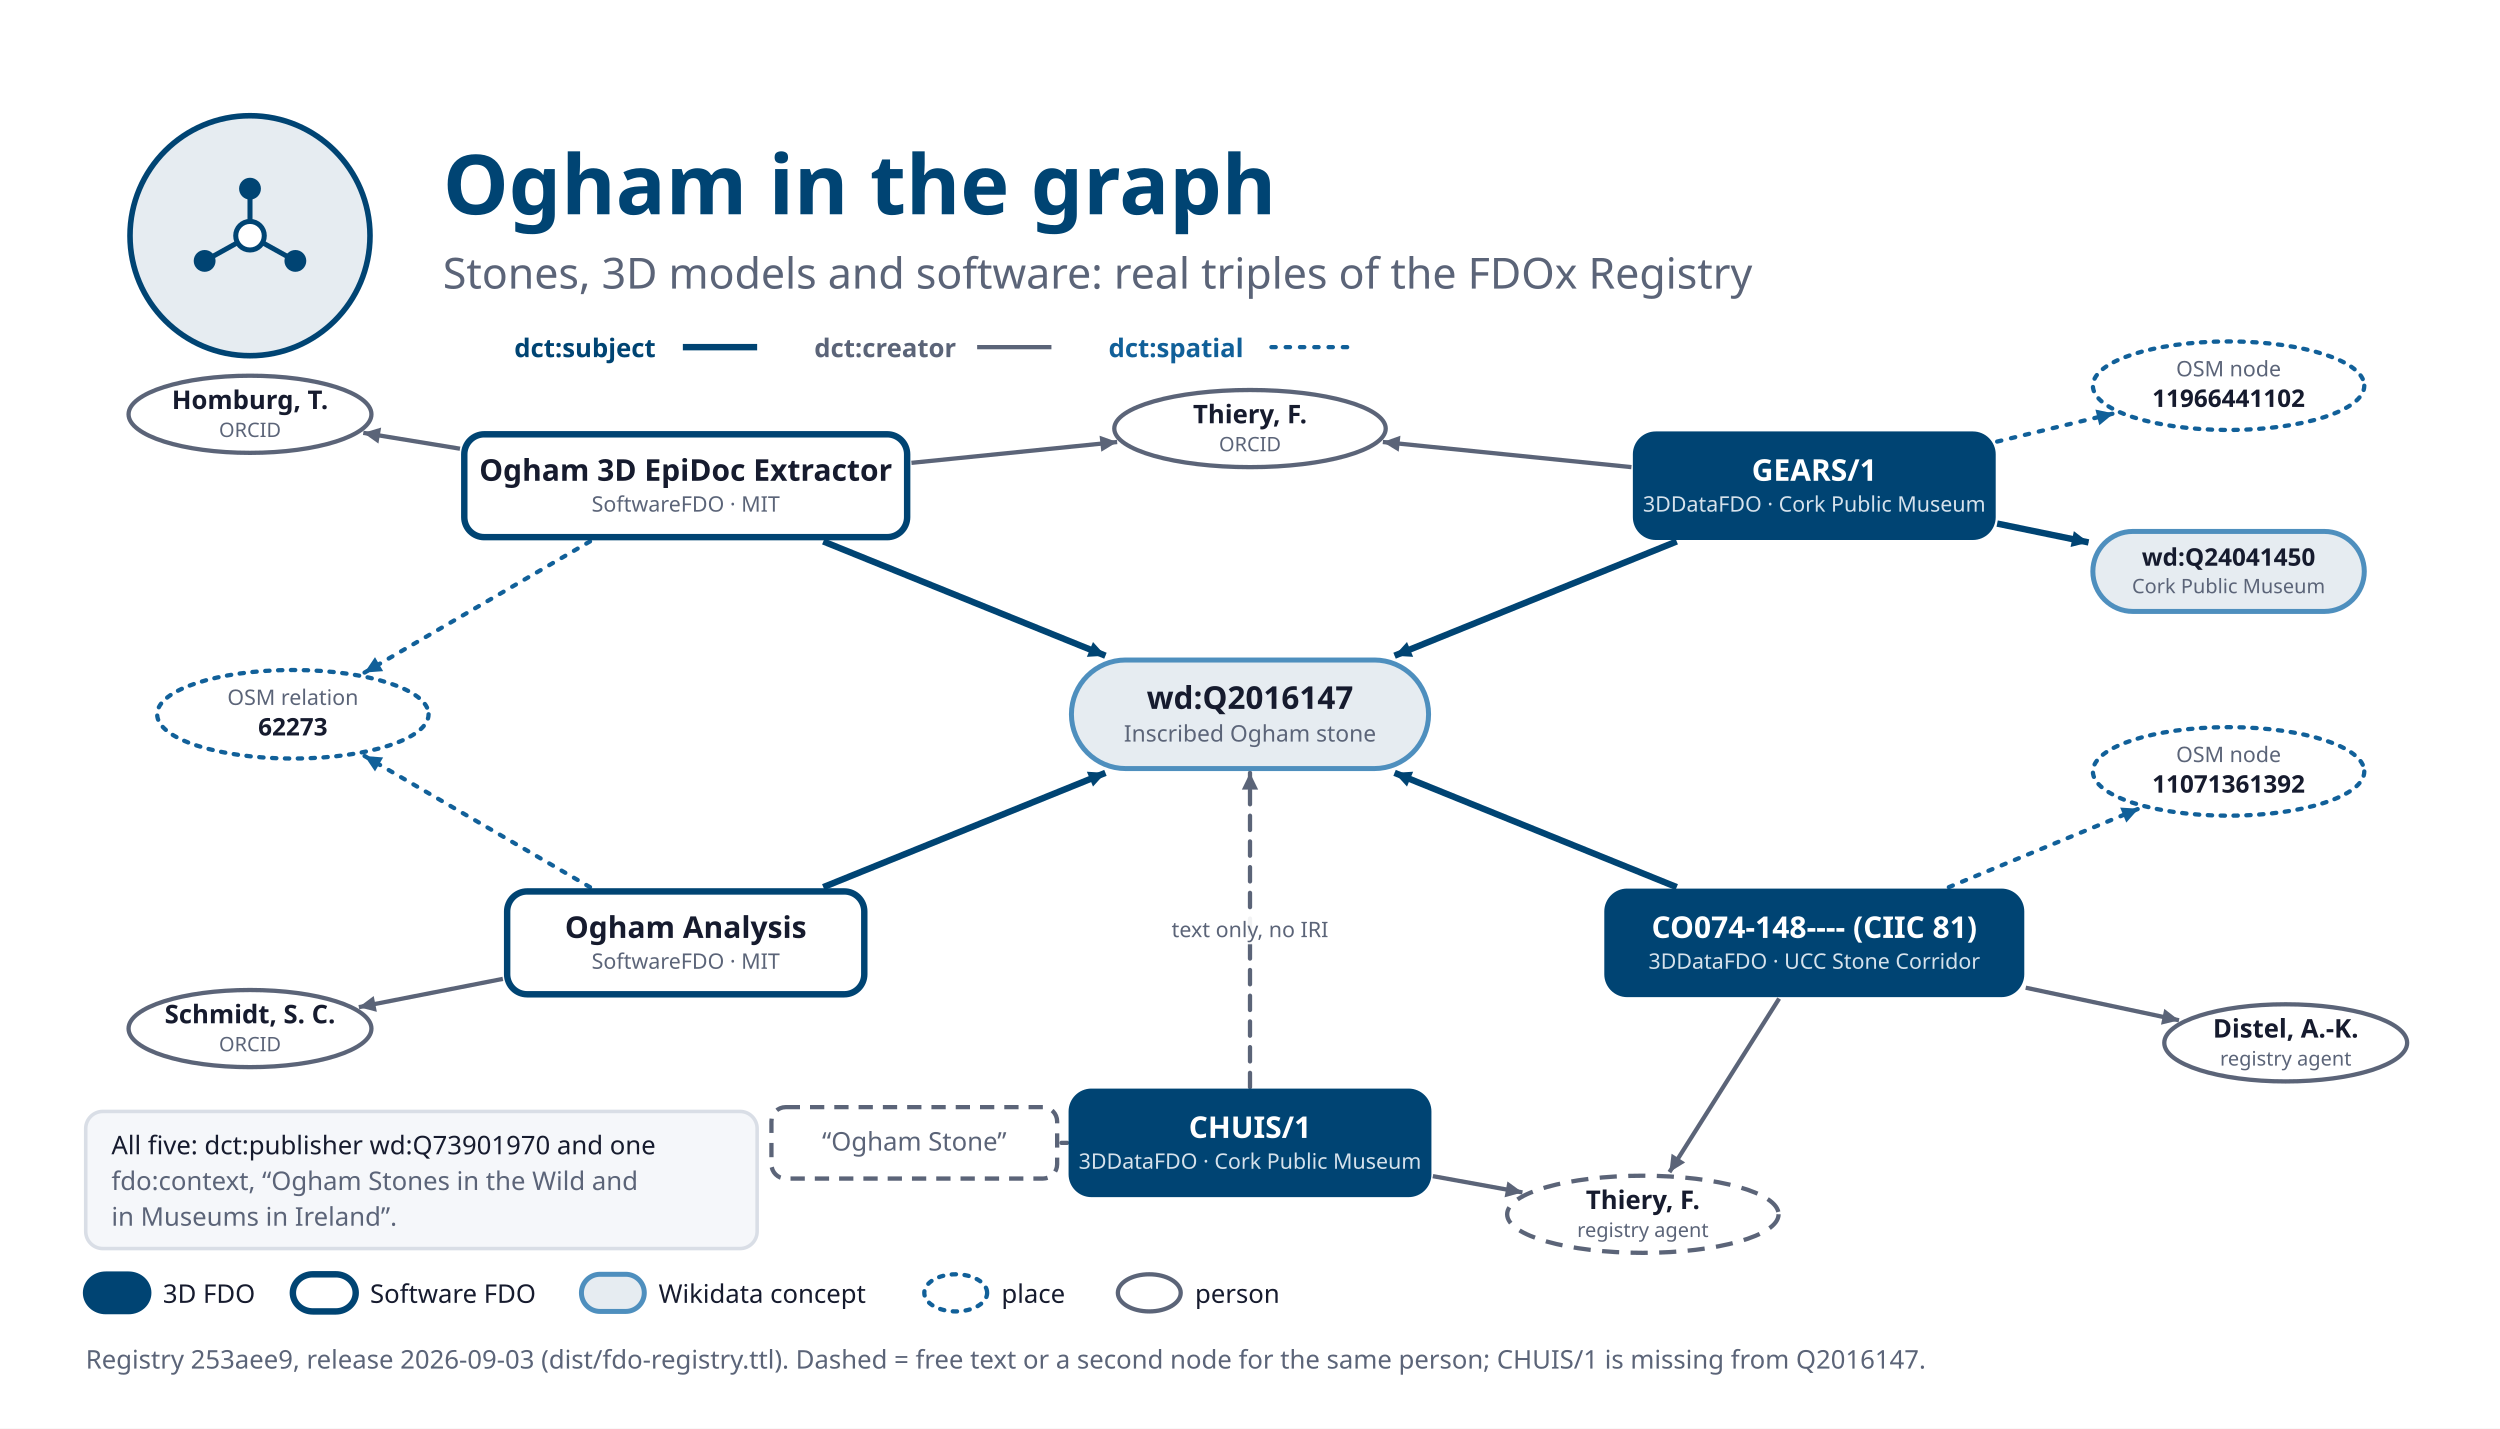
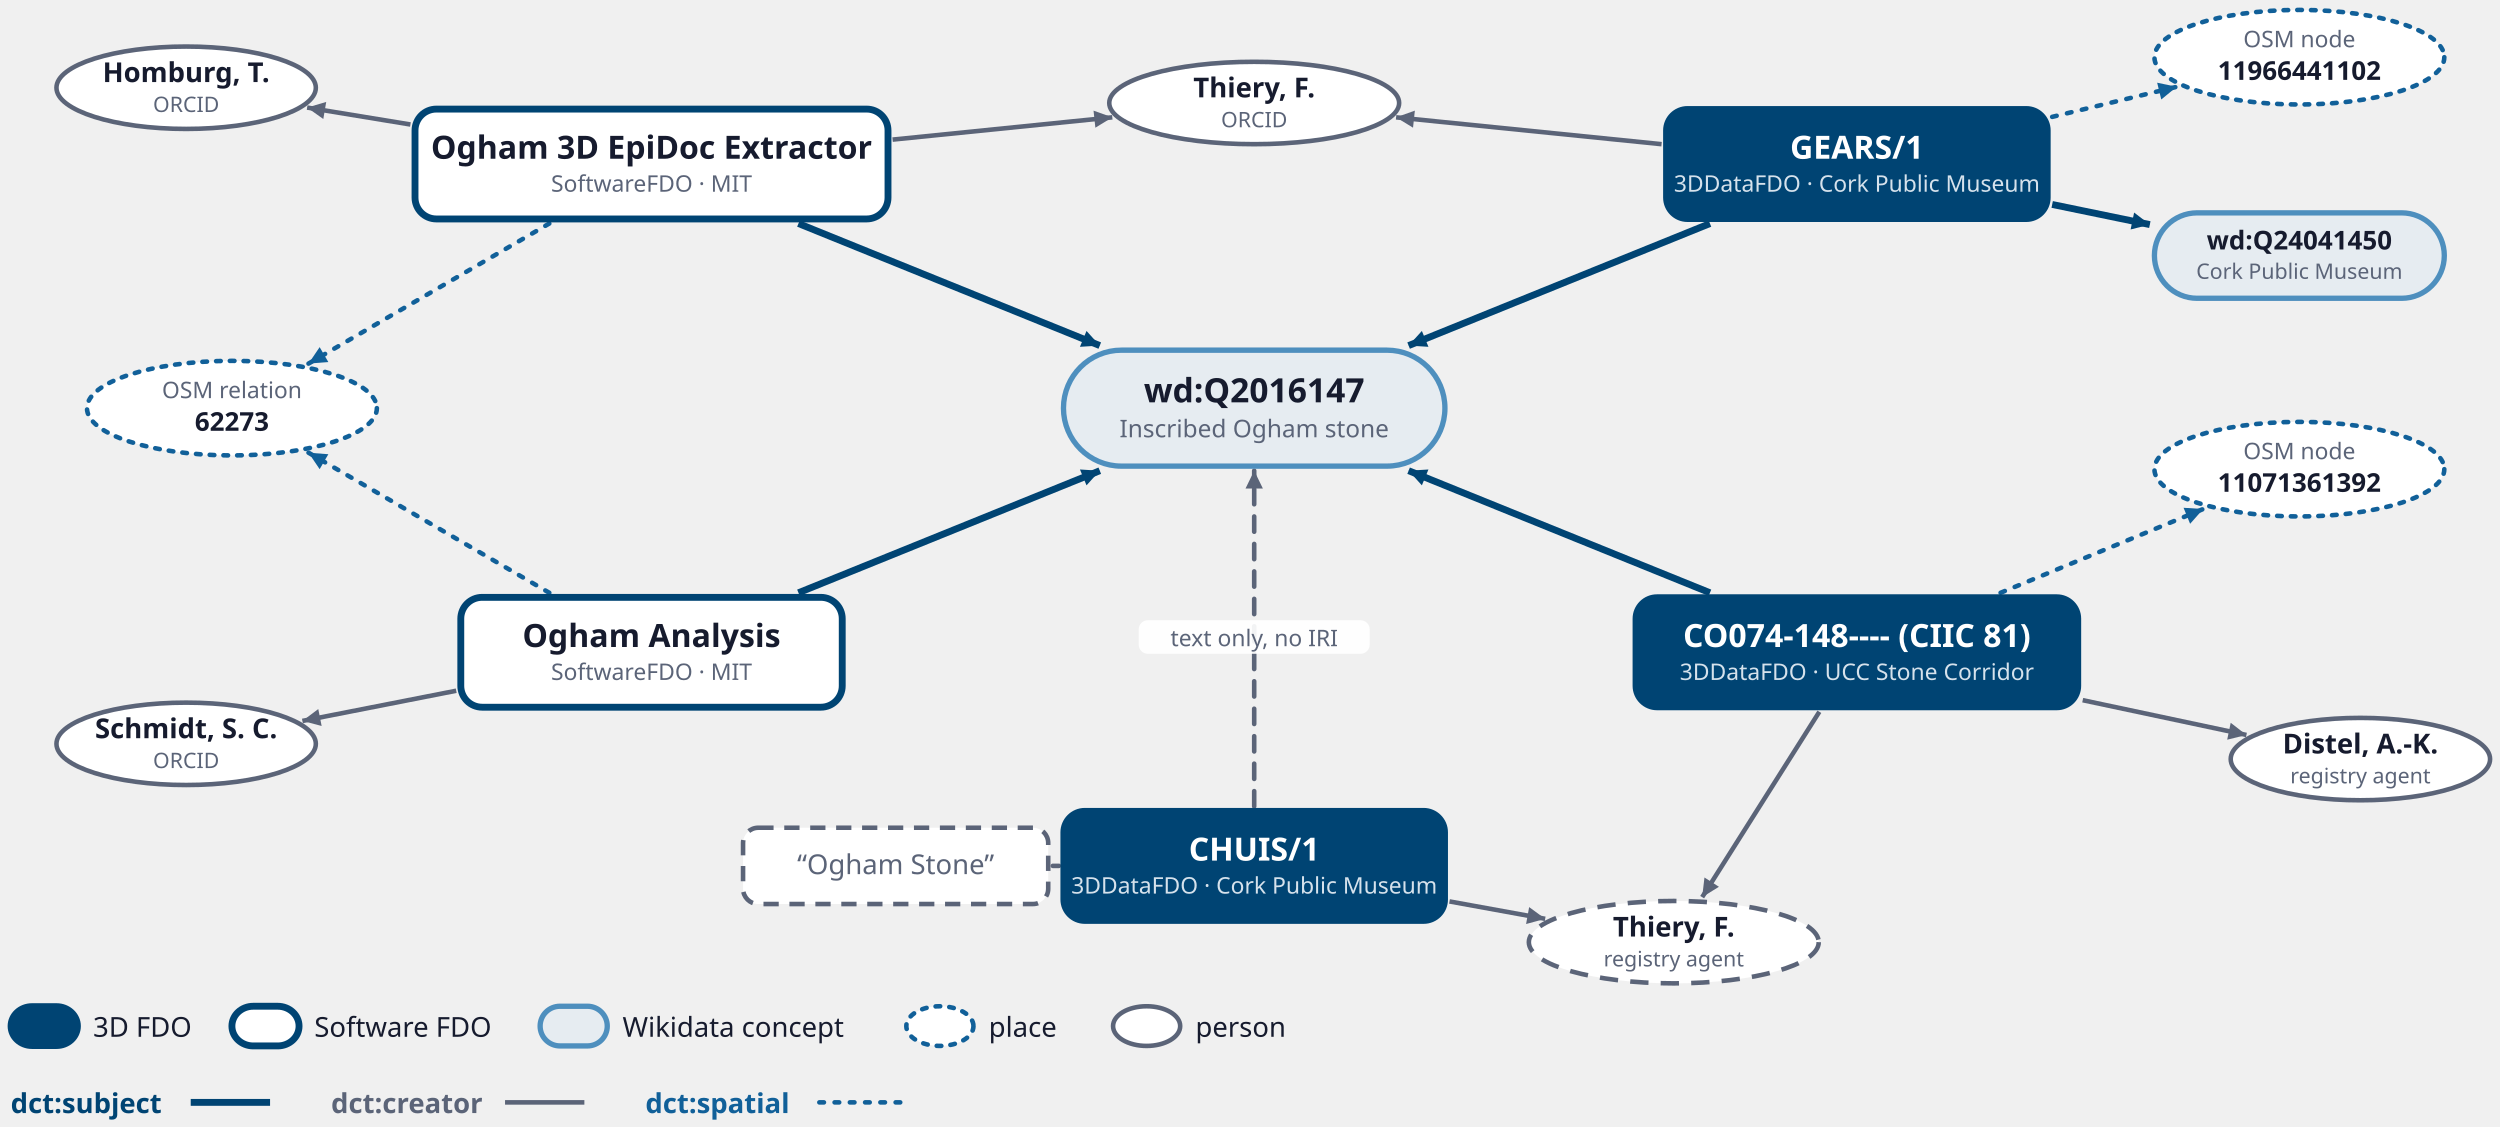
- <svg xmlns="http://www.w3.org/2000/svg" width="1750" height="1000" viewBox="0 0 1750 1000">
-   <rect x="0" y="0" width="1750" height="1000" fill="white" />
+ <svg xmlns="http://www.w3.org/2000/svg" width="1638.5" height="738.5" viewBox="53.0 232.5 1638.5 738.5">
  <style>@font-face { font-family: "Fira Sans"; src: url("../../fonts/FiraSans-Regular.ttf"); font-weight: 400; } @font-face { font-family: "Fira Sans"; src: url("../../fonts/FiraSans-Bold.ttf"); font-weight: 700; }</style>
  <marker id="arrow" viewBox="0 0 10 10" refX="8" refY="5" markerWidth="6" markerHeight="6" orient="auto-start-reverse">
    <path d="M0,0 L10,5 L0,10 z" fill="#5B6478" />
  </marker>
-   <g transform="translate(175,165) scale(0.56)">
-     <circle cx="0" cy="0" r="150" fill="#E6ECF1" stroke="#004473" stroke-width="7" />
-     <g transform="scale(1.05)">
-       <line x1="0" y1="0" x2="0" y2="-56" stroke="#004473" stroke-width="6" stroke-linecap="round" />
-       <line x1="0" y1="0" x2="54" y2="30" stroke="#004473" stroke-width="6" stroke-linecap="round" />
-       <line x1="0" y1="0" x2="-54" y2="30" stroke="#004473" stroke-width="6" stroke-linecap="round" />
-       <circle cx="0" cy="-56" r="13" fill="#004473" />
-       <circle cx="54" cy="30" r="13" fill="#004473" />
-       <circle cx="-54" cy="30" r="13" fill="#004473" />
-       <circle cx="0" cy="0" r="17" fill="white" stroke="#004473" stroke-width="6" />
-     </g>
-   </g>
-   <text x="310" y="150" text-anchor="start" font-family="Fira Sans" font-weight="700" font-size="58" fill="#004473">Ogham in the graph</text>
-   <text x="310" y="202" text-anchor="start" font-family="Fira Sans" font-weight="400" font-size="30" fill="#5B6478">Stones, 3D models and software: real triples of the FDOx Registry</text>
  <path d="M 576.3,379.0 L 773.8,459.0" fill="none" stroke="#004473" stroke-width="4.5" />
  <polygon points="773.8,459.0 760.8,459.8 765.1,449.4" fill="#004473" />
  <path d="M 576.3,621.0 L 773.8,541.0" fill="none" stroke="#004473" stroke-width="4.5" />
  <polygon points="773.8,541.0 765.1,550.6 760.8,540.2" fill="#004473" />
  <path d="M 1173.7,379.0 L 976.2,459.0" fill="none" stroke="#004473" stroke-width="4.5" />
  <polygon points="976.2,459.0 984.9,449.4 989.2,459.8" fill="#004473" />
  <path d="M 1173.7,621.0 L 976.2,541.0" fill="none" stroke="#004473" stroke-width="4.5" />
  <polygon points="976.2,541.0 989.2,540.2 984.9,550.6" fill="#004473" />
  <path d="M 875.0,761.0 L 875.0,541.0" fill="none" stroke="#5B6478" stroke-width="3" stroke-dasharray="10 8" stroke-linecap="round" />
  <polygon points="875.0,541.0 880.7,552.7 869.3,552.7" fill="#5B6478" />
  <rect x="799.3" y="639.0" width="151.4" height="22" rx="6" fill="white" opacity="0.92" />
  <text x="875.0" y="656.0" text-anchor="middle" font-family="Fira Sans" font-weight="400" font-size="15" fill="#5B6478">text only, no IRI</text>
  <path d="M 747.0,800.0 L 743.0,800.0" fill="none" stroke="#5B6478" stroke-width="3" stroke-dasharray="10 8" stroke-linecap="round" />
  <path d="M 638.0,324.0 L 782.0,309.4" fill="none" stroke="#5B6478" stroke-width="3" />
  <polygon points="782.0,309.4 770.9,316.2 769.7,305.0" fill="#5B6478" />
  <path d="M 1142.0,327.0 L 968.0,309.4" fill="none" stroke="#5B6478" stroke-width="3" />
  <polygon points="968.0,309.4 980.3,305.0 979.1,316.2" fill="#5B6478" />
  <path d="M 322.0,314.1 L 254.3,303.0" fill="none" stroke="#5B6478" stroke-width="3" />
  <polygon points="254.3,303.0 266.8,299.3 264.9,310.5" fill="#5B6478" />
  <path d="M 352.0,685.2 L 251.2,705.0" fill="none" stroke="#5B6478" stroke-width="3" />
  <polygon points="251.2,705.0 261.6,697.2 263.8,708.3" fill="#5B6478" />
  <path d="M 1418.0,691.4 L 1525.3,714.2" fill="none" stroke="#5B6478" stroke-width="3" />
  <polygon points="1525.3,714.2 1512.7,717.3 1515.0,706.2" fill="#5B6478" />
  <path d="M 1245.4,699.0 L 1168.6,820.5" fill="none" stroke="#5B6478" stroke-width="3" />
  <polygon points="1168.6,820.5 1170.1,807.6 1179.6,813.7" fill="#5B6478" />
  <path d="M 1003.0,823.3 L 1065.7,834.7" fill="none" stroke="#5B6478" stroke-width="3" />
  <polygon points="1065.7,834.7 1053.2,838.1 1055.2,827.0" fill="#5B6478" />
  <path d="M 413.0,379.0 L 255.2,470.8" fill="none" stroke="#116099" stroke-width="3" stroke-dasharray="3 7" stroke-linecap="round" />
  <polygon points="255.2,470.8 262.5,460.0 268.2,469.8" fill="#116099" />
  <path d="M 413.0,621.0 L 255.2,529.2" fill="none" stroke="#116099" stroke-width="3" stroke-dasharray="3 7" stroke-linecap="round" />
  <polygon points="255.2,529.2 268.2,530.2 262.5,540.0" fill="#116099" />
  <path d="M 1398.0,309.1 L 1479.6,289.4" fill="none" stroke="#116099" stroke-width="3" stroke-dasharray="3 7" stroke-linecap="round" />
  <polygon points="1479.6,289.4 1469.5,297.7 1466.8,286.7" fill="#116099" />
  <path d="M 1364.2,621.0 L 1497.0,566.1" fill="none" stroke="#116099" stroke-width="3" stroke-dasharray="3 7" stroke-linecap="round" />
  <polygon points="1497.0,566.1 1488.4,575.8 1484.1,565.3" fill="#116099" />
  <path d="M 1398.0,366.5 L 1462.0,379.7" fill="none" stroke="#004473" stroke-width="4.5" />
  <polygon points="1462.0,379.7 1449.4,382.9 1451.7,371.8" fill="#004473" />
  <rect x="750.0" y="462.0" width="250" height="76" rx="38.0" fill="#E6ECF1" stroke="#4E8FBE" stroke-width="3.5" />
  <text x="875" y="496.2" text-anchor="middle" font-family="Fira Sans" font-weight="700" font-size="22" fill="#161B2E">wd:Q2016147</text>
  <text x="875" y="519.1" text-anchor="middle" font-family="Fira Sans" font-weight="400" font-size="16" fill="#5B6478">Inscribed Ogham stone</text>
  <rect x="325.0" y="304.0" width="310" height="72" rx="14" fill="white" stroke="#004473" stroke-width="4.5" />
  <text x="480" y="336.55" text-anchor="middle" font-family="Fira Sans" font-weight="700" font-size="21" fill="#161B2E">Ogham 3D EpiDoc Extractor</text>
  <text x="480" y="358.15" text-anchor="middle" font-family="Fira Sans" font-weight="400" font-size="15" fill="#5B6478">SoftwareFDO · MIT</text>
  <rect x="355.0" y="624.0" width="250" height="72" rx="14" fill="white" stroke="#004473" stroke-width="4.5" />
  <text x="480" y="656.55" text-anchor="middle" font-family="Fira Sans" font-weight="700" font-size="21" fill="#161B2E">Ogham Analysis</text>
  <text x="480" y="678.15" text-anchor="middle" font-family="Fira Sans" font-weight="400" font-size="15" fill="#5B6478">SoftwareFDO · MIT</text>
  <rect x="1145.0" y="304.0" width="250" height="72" rx="14" fill="#004473" stroke="#004473" stroke-width="4" />
  <text x="1270" y="336.55" text-anchor="middle" font-family="Fira Sans" font-weight="700" font-size="21" fill="white">GEARS/1</text>
  <text x="1270" y="358.15" text-anchor="middle" font-family="Fira Sans" font-weight="400" font-size="15" fill="#D6E2EC">3DDataFDO · Cork Public Museum</text>
  <rect x="1125.0" y="624.0" width="290" height="72" rx="14" fill="#004473" stroke="#004473" stroke-width="4" />
  <text x="1270" y="656.55" text-anchor="middle" font-family="Fira Sans" font-weight="700" font-size="21" fill="white">CO074-148---- (CIIC 81)</text>
  <text x="1270" y="678.15" text-anchor="middle" font-family="Fira Sans" font-weight="400" font-size="15" fill="#D6E2EC">3DDataFDO · UCC Stone Corridor</text>
  <rect x="750.0" y="764.0" width="250" height="72" rx="14" fill="#004473" stroke="#004473" stroke-width="4" />
  <text x="875" y="796.55" text-anchor="middle" font-family="Fira Sans" font-weight="700" font-size="21" fill="white">CHUIS/1</text>
  <text x="875" y="818.15" text-anchor="middle" font-family="Fira Sans" font-weight="400" font-size="15" fill="#D6E2EC">3DDataFDO · Cork Public Museum</text>
  <ellipse cx="875" cy="300" rx="95.0" ry="27.0" fill="white" stroke="#5B6478" stroke-width="3" />
  <text x="875" y="296.3" text-anchor="middle" font-family="Fira Sans" font-weight="700" font-size="18" fill="#161B2E">Thiery, F.</text>
  <text x="875" y="315.9" text-anchor="middle" font-family="Fira Sans" font-weight="400" font-size="14" fill="#5B6478">ORCID</text>
  <ellipse cx="175" cy="290" rx="85.0" ry="27.0" fill="white" stroke="#5B6478" stroke-width="3" />
  <text x="175" y="286.3" text-anchor="middle" font-family="Fira Sans" font-weight="700" font-size="18" fill="#161B2E">Homburg, T.</text>
  <text x="175" y="305.9" text-anchor="middle" font-family="Fira Sans" font-weight="400" font-size="14" fill="#5B6478">ORCID</text>
  <ellipse cx="175" cy="720" rx="85.0" ry="27.0" fill="white" stroke="#5B6478" stroke-width="3" />
  <text x="175" y="716.3" text-anchor="middle" font-family="Fira Sans" font-weight="700" font-size="18" fill="#161B2E">Schmidt, S. C.</text>
  <text x="175" y="735.9" text-anchor="middle" font-family="Fira Sans" font-weight="400" font-size="14" fill="#5B6478">ORCID</text>
  <ellipse cx="1150" cy="850" rx="95.0" ry="27.0" fill="white" stroke="#5B6478" stroke-width="3" stroke-dasharray="12 8" />
  <text x="1150" y="846.3" text-anchor="middle" font-family="Fira Sans" font-weight="700" font-size="18" fill="#161B2E">Thiery, F.</text>
  <text x="1150" y="865.9" text-anchor="middle" font-family="Fira Sans" font-weight="400" font-size="14" fill="#5B6478">registry agent</text>
  <ellipse cx="1600" cy="730" rx="85.0" ry="27.0" fill="white" stroke="#5B6478" stroke-width="3" />
  <text x="1600" y="726.3" text-anchor="middle" font-family="Fira Sans" font-weight="700" font-size="18" fill="#161B2E">Distel, A.-K.</text>
  <text x="1600" y="745.9" text-anchor="middle" font-family="Fira Sans" font-weight="400" font-size="14" fill="#5B6478">registry agent</text>
  <ellipse cx="205" cy="500" rx="95.0" ry="31.0" fill="white" stroke="#116099" stroke-width="3" stroke-dasharray="3 6" stroke-linecap="round" />
  <text x="205" y="493.45" text-anchor="middle" font-family="Fira Sans" font-weight="400" font-size="15" fill="#5B6478">OSM relation</text>
  <text x="205" y="514.85" text-anchor="middle" font-family="Fira Sans" font-weight="700" font-size="17" fill="#161B2E">62273</text>
  <ellipse cx="1560" cy="270" rx="95.0" ry="31.0" fill="white" stroke="#116099" stroke-width="3" stroke-dasharray="3 6" stroke-linecap="round" />
  <text x="1560" y="263.45" text-anchor="middle" font-family="Fira Sans" font-weight="400" font-size="15" fill="#5B6478">OSM node</text>
  <text x="1560" y="284.85" text-anchor="middle" font-family="Fira Sans" font-weight="700" font-size="17" fill="#161B2E">11966441102</text>
  <ellipse cx="1560" cy="540" rx="95.0" ry="31.0" fill="white" stroke="#116099" stroke-width="3" stroke-dasharray="3 6" stroke-linecap="round" />
  <text x="1560" y="533.45" text-anchor="middle" font-family="Fira Sans" font-weight="400" font-size="15" fill="#5B6478">OSM node</text>
  <text x="1560" y="554.85" text-anchor="middle" font-family="Fira Sans" font-weight="700" font-size="17" fill="#161B2E">11071361392</text>
  <rect x="1465.0" y="372.0" width="190" height="56" rx="28.0" fill="#E6ECF1" stroke="#4E8FBE" stroke-width="3.5" />
  <text x="1560" y="396.0" text-anchor="middle" font-family="Fira Sans" font-weight="700" font-size="17" fill="#161B2E">wd:Q24041450</text>
  <text x="1560" y="415.25" text-anchor="middle" font-family="Fira Sans" font-weight="400" font-size="14" fill="#5B6478">Cork Public Museum</text>
  <rect x="540.0" y="775.0" width="200" height="50" rx="10" fill="white" stroke="#5B6478" stroke-width="3" stroke-dasharray="10 7" />
  <text x="640" y="805.4" text-anchor="middle" font-family="Fira Sans" font-weight="400" font-size="18" fill="#5B6478">“Ogham Stone”</text>
-   <text x="360" y="250" text-anchor="start" font-family="Fira Sans" font-weight="700" font-size="18" fill="#004473">dct:subject</text>
-   <line x1="478" y1="243" x2="530" y2="243" stroke="#004473" stroke-width="4.5" />
-   <text x="570" y="250" text-anchor="start" font-family="Fira Sans" font-weight="700" font-size="18" fill="#5B6478">dct:creator</text>
-   <line x1="684" y1="243" x2="736" y2="243" stroke="#5B6478" stroke-width="3" />
-   <text x="776" y="250" text-anchor="start" font-family="Fira Sans" font-weight="700" font-size="18" fill="#116099">dct:spatial</text>
-   <line x1="890" y1="243" x2="945" y2="243" stroke="#116099" stroke-width="3" stroke-dasharray="3 7" stroke-linecap="round" />
-   <rect x="60" y="778" width="470" height="96" rx="12" fill="#F5F7FA" stroke="#D9DEE6" stroke-width="2.5" />
-   <text x="78" y="808" text-anchor="start" font-family="Fira Sans" font-weight="400" font-size="18" fill="#161B2E">All five: dct:publisher wd:Q73901970 and one</text>
-   <text x="78" y="833" text-anchor="start" font-family="Fira Sans" font-weight="400" font-size="18" fill="#5B6478">fdo:context, “Ogham Stones in the Wild and</text>
-   <text x="78" y="858" text-anchor="start" font-family="Fira Sans" font-weight="400" font-size="18" fill="#5B6478">in Museums in Ireland”.</text>
+   <text x="60" y="962" text-anchor="start" font-family="Fira Sans" font-weight="700" font-size="18" fill="#004473">dct:subject</text>
+   <line x1="178" y1="955" x2="230" y2="955" stroke="#004473" stroke-width="4.5" />
+   <text x="270" y="962" text-anchor="start" font-family="Fira Sans" font-weight="700" font-size="18" fill="#5B6478">dct:creator</text>
+   <line x1="384" y1="955" x2="436" y2="955" stroke="#5B6478" stroke-width="3" />
+   <text x="476" y="962" text-anchor="start" font-family="Fira Sans" font-weight="700" font-size="18" fill="#116099">dct:spatial</text>
+   <line x1="590" y1="955" x2="645" y2="955" stroke="#116099" stroke-width="3" stroke-dasharray="3 7" stroke-linecap="round" />
  <rect x="60.0" y="892.0" width="44" height="26" rx="14" fill="#004473" stroke="#004473" stroke-width="4" />
  <text x="114" y="912" text-anchor="start" font-family="Fira Sans" font-weight="400" font-size="18" fill="#161B2E">3D FDO</text>
  <rect x="205.0" y="892.0" width="44" height="26" rx="14" fill="white" stroke="#004473" stroke-width="4.5" />
  <text x="259.0" y="912" text-anchor="start" font-family="Fira Sans" font-weight="400" font-size="18" fill="#161B2E">Software FDO</text>
  <rect x="407.0" y="892.0" width="44" height="26" rx="13.0" fill="#E6ECF1" stroke="#4E8FBE" stroke-width="3.5" />
  <text x="461.0" y="912" text-anchor="start" font-family="Fira Sans" font-weight="400" font-size="18" fill="#161B2E">Wikidata concept</text>
  <ellipse cx="669.0" cy="905" rx="22.0" ry="13.0" fill="white" stroke="#116099" stroke-width="3" stroke-dasharray="3 6" stroke-linecap="round" />
  <text x="701.0" y="912" text-anchor="start" font-family="Fira Sans" font-weight="400" font-size="18" fill="#161B2E">place</text>
  <ellipse cx="804.5" cy="905" rx="22.0" ry="13.0" fill="white" stroke="#5B6478" stroke-width="3" />
  <text x="836.5" y="912" text-anchor="start" font-family="Fira Sans" font-weight="400" font-size="18" fill="#161B2E">person</text>
-   <text x="60" y="958" text-anchor="start" font-family="Fira Sans" font-weight="400" font-size="18" fill="#5B6478">Registry 253aee9, release 2026-09-03 (dist/fdo-registry.ttl). Dashed = free text or a second node for the same person; CHUIS/1 is missing from Q2016147.</text>
</svg>
